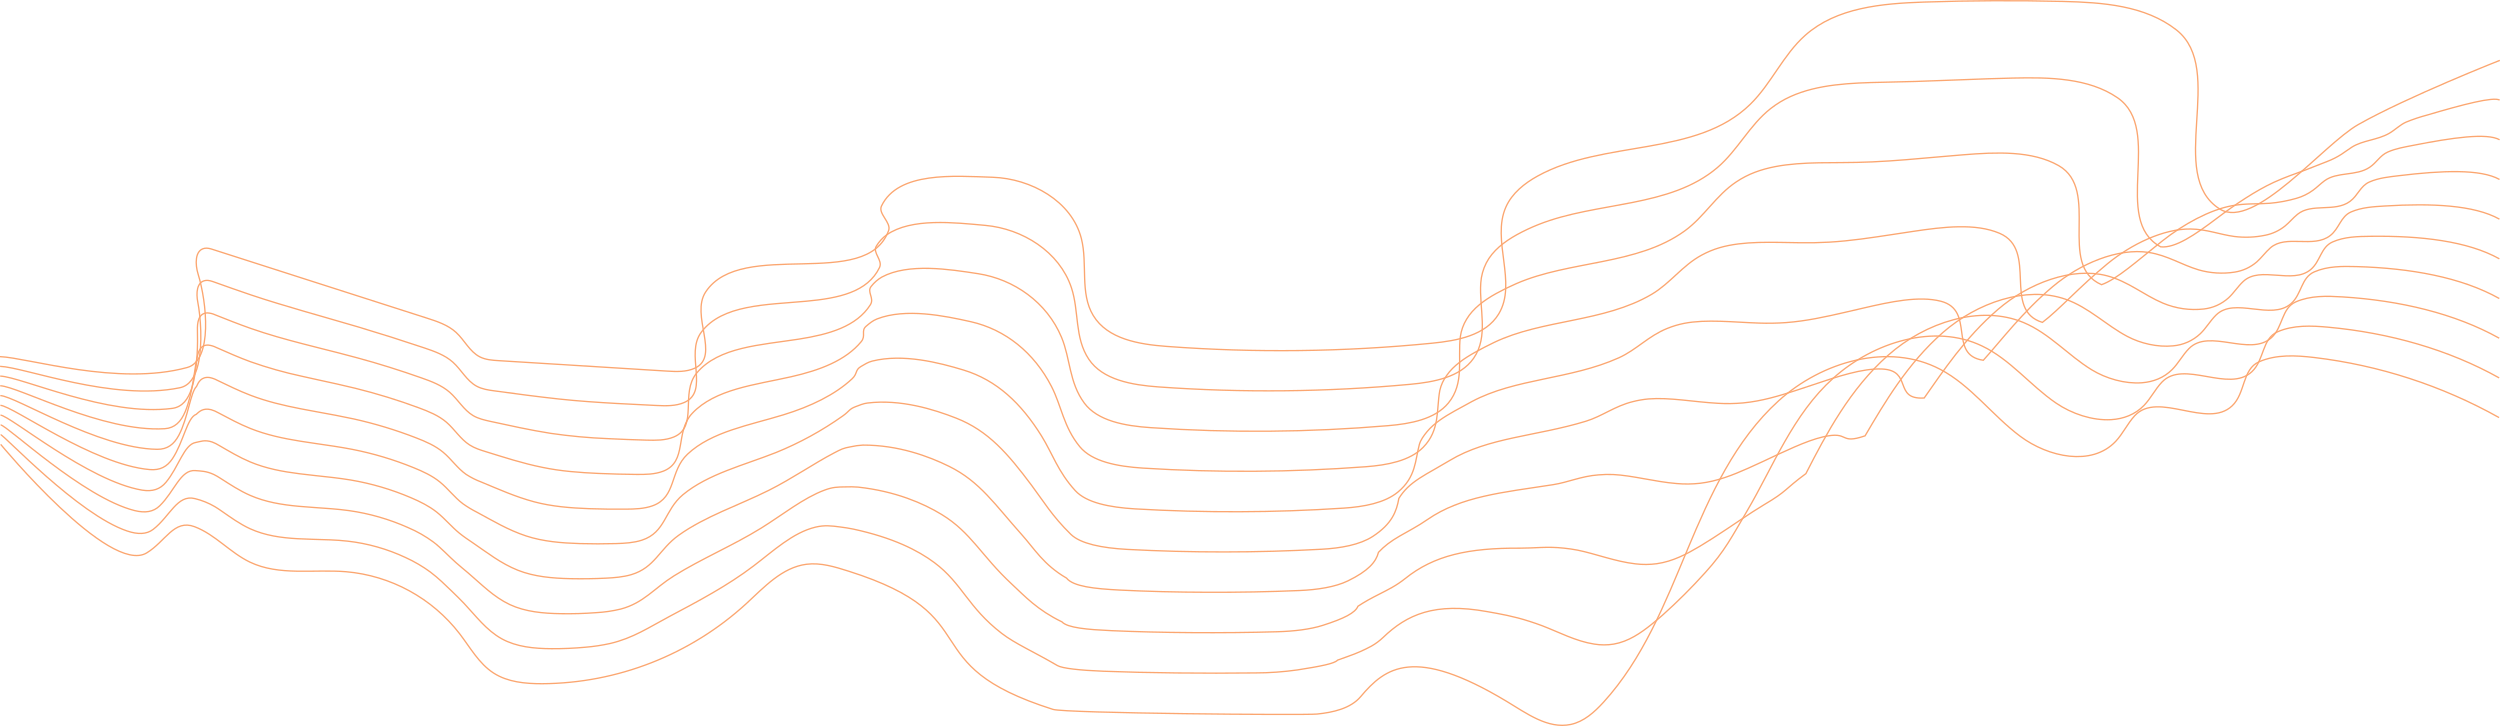
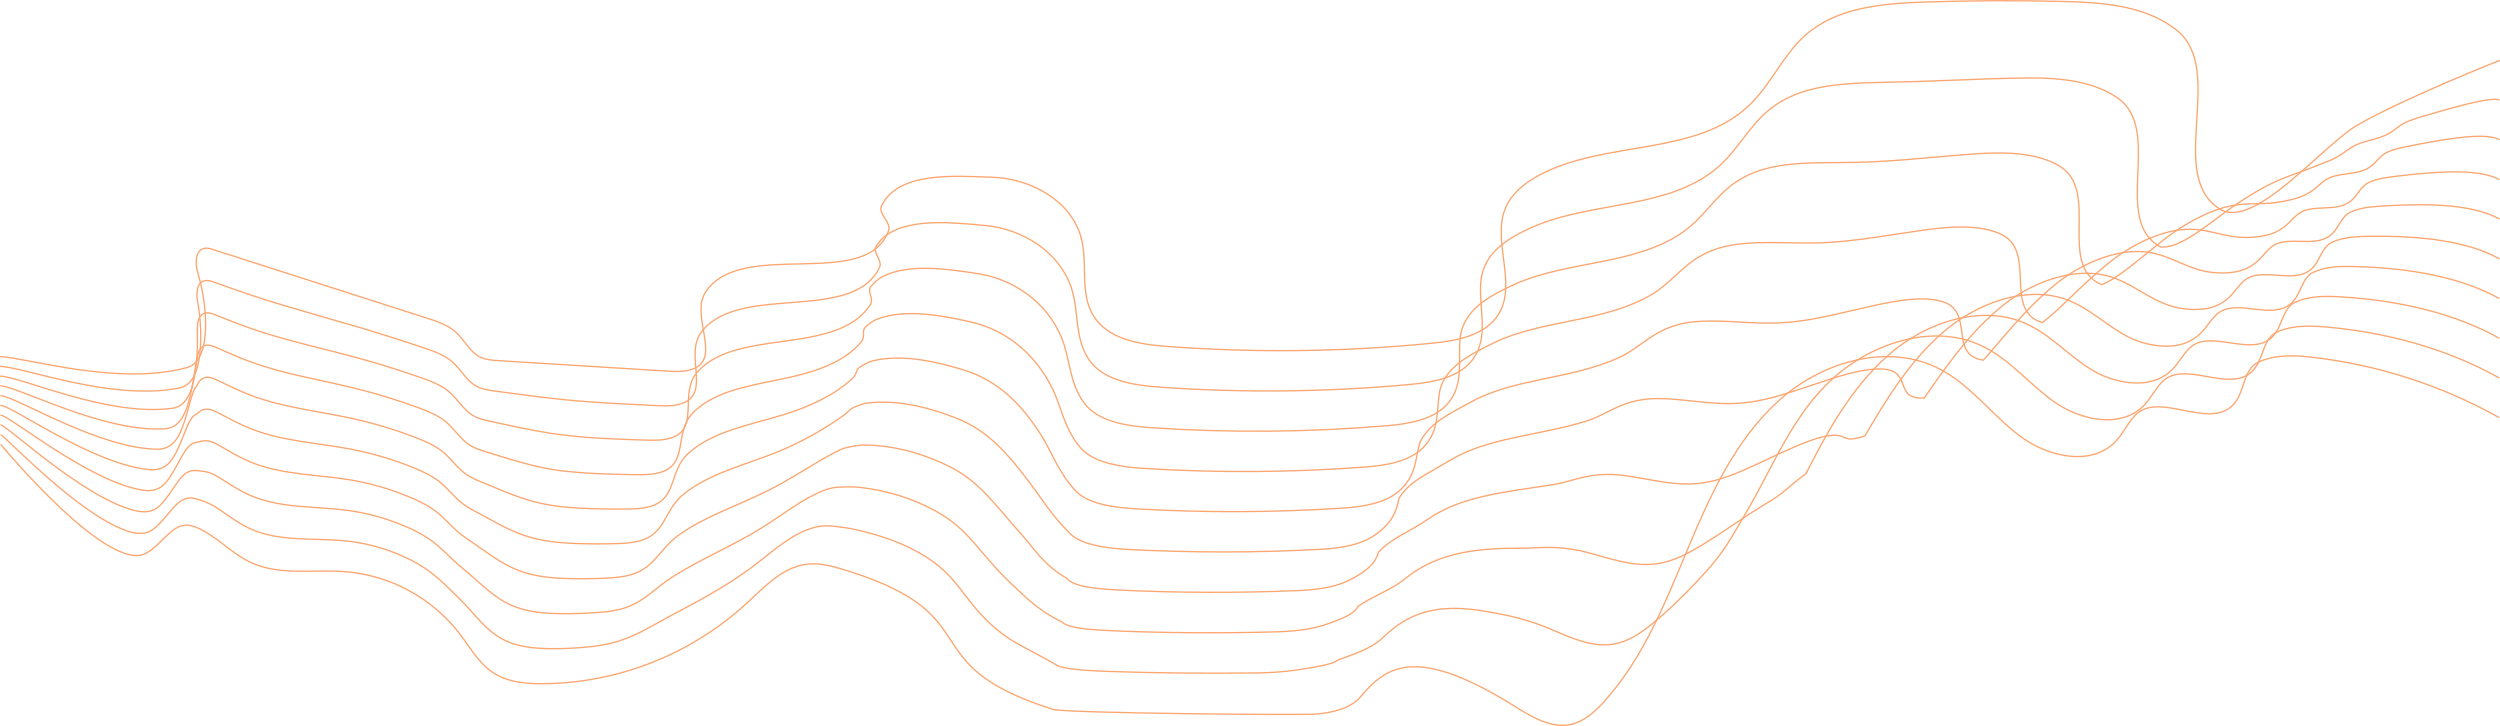
<svg xmlns="http://www.w3.org/2000/svg" viewBox="0 0 1920.72 557.76">
  <defs>
    <style>.cls-1{fill:none;stroke:#fba670;stroke-miterlimit:10;stroke-width:1.04px;}</style>
  </defs>
  <g id="Layer_1" data-name="Layer 1">
-     <path class="cls-1" d="M1920,320.82a383.46,383.46,0,0,0-142-46.15c-14.23-1.68-29.2-2.46-42.33,3.27s-10.36,24-20.74,33.86c-19.16,18.2-56.92-11.81-74.86,7.6-5.55,6-9,13.73-14.6,19.68-18.41,19.5-51.81,12.18-73.31-3.85s-37.79-39-61.51-51.48c-39.77-20.93-90.91-5.94-124.22,24.23s-52.54,72.51-69.88,114-34.3,84.32-64.59,117.53c-7,7.64-15.13,15-25.25,17.09-17.51,3.66-33.89-8.56-49.22-17.78-71.22-42.8-93.11-26.12-112.07-3.64-7.82,9.27-21.51,12.2-33.57,13.42-9.94,1-193.34-.57-202.87-3.59-110.19-34.9-46.83-71.28-157-106.18-10.51-3.33-21.43-6.7-32.37-5.31-18.69,2.37-32.58,17.65-46.44,30.42A234.55,234.55,0,0,1,416.48,525.3c-12.92,0-26.46-1.22-37.31-8.24-11.19-7.25-17.87-19.51-26-30.11a123.77,123.77,0,0,0-87.38-47.71c-24.83-2-51.27,3.38-73.75-7.36-15.24-7.28-26.75-21.28-42.57-27.23s-22.3,11.41-36.76,20.14C83.9,442.22.52,341.4.52,341.4" />
+     <path class="cls-1" d="M0,274c21.26.77,90.69,22.93,143.86,8.34,19.75-5.42,15-50.36,8.34-71.73-2.31-7.41-2.64-18.43,5-19.84,2.22-.41,4.48.29,6.63,1l70.25,22.53,13.13,4.21,80.51,25.81c8.08,2.59,16.42,5.33,22.68,11.06,6.5,5.94,10.43,14.84,18.29,18.81,4.44,2.25,9.56,2.6,14.52,2.9l128.94,8c7.37.46,15.11.85,21.8-2.28,19.71-9.24-3.82-40.53,8.28-58.63,27.8-41.57,123.58,0,140.49-47.08,2.21-6.14-8.31-12.91-5.49-18.8C690,131.53,733,135.21,762.57,136.19s60.87,18.29,68.21,47c5,19.54-1.3,42,9.15,59.23,11,18.14,35.2,22.14,56.35,23.72a1179.4,1179.4,0,0,0,204-2.46c19.25-1.91,41.11-5.92,51.14-22.45,14.51-23.92-5.83-56.71,5.58-82.25,4.7-10.53,14.24-18.15,24.33-23.72,51-28.19,122-14.45,163.54-55.3,16.07-15.78,25.14-37.79,42-52.77,24.12-21.48,59.06-24.5,91.34-25.6q53.34-1.81,106.73-.49c30.5.76,63.19,3.06,87.19,21.91,38.82,30.49-8.49,111.57,33.42,137.65,26.45,16.46,79.22-49.63,106.34-65,37.69-21.29,108.69-49.29,108.69-49.29" />
  </g>
  <g id="Layer_2" data-name="Layer 2">
-     <path class="cls-1" d="M1920.07,290.33c-38.85-21.77-84.3-34.61-131.24-38.94-13.11-1.21-26.89-1.77-39,3.53s-10.1,21.73-19.78,30.7c-17.91,16.58-52.35-9.67-69.11,8-5.2,5.47-8.52,12.48-13.76,17.9-6.82,7-15.72,10.34-25.2,10.9-14.42.83-30.35-4.53-42.37-12.76-19.86-13.59-35-33.45-56.87-43.86-36.56-17.52-83.3-3.05-114.14,24.64-31.3,28-46.31,68.28-66.56,102.49-11.45,19.35-16.81,30.38-31.9,46.94a420.29,420.29,0,0,1-32.77,32.68q-4.1,3.61-8.41,7.08c-8.41,6.76-17.89,13.29-29.1,15.22a46.31,46.31,0,0,1-15,0c-14-2.12-27.56-9.35-40.08-14.13-3.3-1.26-6.5-2.31-9.54-3.3-12.54-4.07-22.82-5.75-32.7-7.53-40.46-7.31-61.58,2.24-80,19.94a45.42,45.42,0,0,1-8.88,6.57,118.91,118.91,0,0,1-17.7,7.78c-2.94,1.1-5.72,2.08-8.34,3-2.29,2.67-13,4.72-30.77,7.51A234.55,234.55,0,0,1,964.45,517c-38.8.49-83.74,0-116.65-1.3-18.23-.7-31.74-2.21-35.39-4.35-18.62-10.89-32.32-16.69-42.71-24.67-26.19-20.13-30.27-38.3-51.78-54.39-12.62-9.43-31.93-19.23-62.32-25.79-3.33-.72-6.68-1.17-9.95-1.61-6.81-.93-12.24-1.54-19.06.09-17.53,4.19-32.48,18.35-47.68,29.86C559,450,536.22,462,514.31,473.63c-15.67,8.35-28,16.68-45.59,20.77a141.55,141.55,0,0,1-18.78,2.84q-13.06,1.22-26.23,1.15c-13.19-.08-26.91-1.33-38.27-7.64-11.87-6.6-19.82-17.53-28.89-27.13-2.84-3-5.84-5.92-8.91-8.9-5.45-5.27-10.91-10.65-17-15.22a107.32,107.32,0,0,0-19-11.13A142.46,142.46,0,0,0,267,415.75c-8.71-1-17.59-1.13-26.43-1.39-4-.12-7.94-.25-11.88-.47-12.65-.71-25-2.4-36.54-7.66-7.94-3.63-15-8.79-22.2-13.78-1.61-1.12-3.23-2.23-4.87-3.19a56.81,56.81,0,0,0-15.27-6.17c-13.68-3.51-19.24,13.72-32.14,23.63-5.05,3.88-11.79,4-20,1.23-37.8-12.74-94.83-74-97.2-74" />
+     <path class="cls-1" d="M.07,281.45c18.9.68,86.6,27.09,138,16.55,7.64-1.57,11.84-8.45,14.05-17.82,3.67-15.53,1.91-37.07-.24-48.06-1.24-6.36-1.09-15.75,6.27-16.58,2.15-.24,4.33.51,6.41,1.26,9.32,3.33,18.64,6.67,28.06,9.83,13.5,4.52,27.11,8.6,40.75,12.56l13,3.74c9.64,2.77,19.28,5.53,28.9,8.38q25.32,7.51,50.43,16c7.9,2.65,16,5.51,22.22,11.07,6.45,5.77,10.57,14.23,18.13,18.37,4.27,2.34,9.12,3,13.82,3.65,16.42,2.2,32.7,4.44,49.47,6.24,14.83,1.6,30,2.61,45,3.46q15,.84,30,1.52c7.24.33,14.8.57,21.42-2.35,19.44-8.59.35-37,12.94-53.9,16-21.45,50.18-21,80.61-23.85,24.88-2.3,47.2-6.91,56.36-25.92,2.7-5.61-5.63-11.37-2.43-16.46a29.36,29.36,0,0,1,7.85-8.56c18.93-13.31,52.23-9.47,75.86-7.33,28.59,2.6,56.93,20.18,66.15,47.91,6,18,2.29,38.41,13.35,54.91,10.62,15.83,32.94,19.83,53.73,21.3a1181.85,1181.85,0,0,0,193.07-2c18.31-1.68,38.61-5.43,48.79-19.94,11.94-17,4.14-38.52,5.57-58.08a39.51,39.51,0,0,1,4.2-15.2c4.84-9.48,14-16.45,23.5-21.73a144.33,144.33,0,0,1,16.68-7.84c44.92-17.85,100.85-12.51,137.53-43.86,15.59-13.33,24.61-32.56,40.8-45.23a74.58,74.58,0,0,1,15.2-9.2c21-9.59,46.7-10.51,70.92-11q12.46-.25,25-.62c18.87-.58,37.53-1.45,56-2.06q9.48-.31,18.94-.54c28.22-.69,58.22-.12,80.38,15.09,35.85,24.61-5.12,94,33.23,114.58,11.12,1.12,26.09-9,43.34-22.09,13.6-10.3,29.6-21.07,43.63-27.51,8.86-4.07,16.66-6.62,24.35-9.5,5.77-2.17,11.54-4.51,16.73-6.55a60.2,60.2,0,0,0,10.75-5.49c2.66-1.73,5.15-3.67,7.93-5.43,8.5-5.41,19.66-5.41,28.82-10.7,4.73-2.73,8-6.39,13-8.62a128.56,128.56,0,0,1,16-5.36c27.69-8.19,51-14.26,55.82-11.54" />
  </g>
  <g id="Layer_3" data-name="Layer 3">
-     <path class="cls-1" d="M1920.13,259.84c-34-19-76.31-29-120.46-31.73-12-.75-24.58-1.09-35.76,3.79s-9.84,19.46-18.81,27.55c-16.67,15-47.78-7.54-63.35,8.37-4.86,4.94-8.05,11.23-12.93,16.12-6.35,6.36-14.5,9.45-23.14,10.13-13.1,1-27.63-3.21-38.71-10-18.2-11.16-32.25-27.85-52.22-36.23-33.39-14-75.7-.17-104.07,25.05-29.3,25.88-47.46,60.19-63.24,91-17,12.53-14,13.19-32.09,23.86-11.19,6.65-25,16.51-39.57,25.85q-4.87,3.13-9.92,6.15c-9.86,5.88-20.64,11.61-32.95,13.34a64.08,64.08,0,0,1-16.4.11c-15.42-1.74-30.75-7.78-44.49-10.54-3.6-.72-7.06-1.14-10.34-1.51-13.06-1.48-23.1.07-33.85,0-39.82-.25-66.08,5.54-88.24,23.35a75.84,75.84,0,0,1-10,6.75c-6.16,3.51-12.86,6.57-18.53,9.77-2.87,1.63-5.43,3.2-7.75,4.74-2.1,5.08-10.45,9.4-27.17,14.74-9.43,3-22,4.5-34.7,4.86-42.42,1.27-90.28.85-127.57-.83-18.59-.84-33.76-2.17-38-6.77-18.86-9.07-28.57-19.76-38.51-29C754,427.1,746.21,409.15,723.5,395.3c-14.08-8.59-35.43-17.9-64.25-21.06a79.1,79.1,0,0,0-9.65-.16c-6.29.07-9.79.14-16,2.43-16.43,6.07-32.37,19.06-48.92,29.3-21.46,13.28-45.86,23.51-66.9,36.64-15.26,9.52-23.11,20.77-40.93,25.5a104.24,104.24,0,0,1-19.16,2.77q-13.34,1-26.77.77c-13.46-.19-27.37-1.43-39.24-7-12.56-5.94-21.74-15.56-31.83-24.15-3.12-2.66-6.37-5.27-9.61-8.15-5.75-5.1-11-10.93-17.17-15.67a94.69,94.69,0,0,0-19.43-11.12,169.08,169.08,0,0,0-45.47-13.1c-8.84-1.23-17.83-1.77-26.79-2.39-4-.28-8-.57-12-.94-12.79-1.18-25.35-3.21-37.15-8.36-8.16-3.56-15.56-8.47-23-13.22a44,44,0,0,0-5.09-2.91c-5.73-2.63-9.85-2.56-14-2.92-11.47-1-16.16,16.18-27.51,27.12-4.75,4.57-11,5.65-19.17,3.6-39.63-9.93-98.3-65.66-103-65.83" />
+     <path class="cls-1" d="M.13,288.94c16.54.6,82.63,31.41,132.19,24.76,7.71-1,12.15-6.9,14.91-15.45,4.76-14.79,4.62-35.65,4.39-44.57-.14-5.28.47-13.09,7.56-13.33a16,16,0,0,1,6.19,1.53c9,3.56,18,7.17,27.22,10.39,13.22,4.63,26.65,8.37,40.15,11.86q6.4,1.66,12.82,3.28c9.52,2.41,19.06,4.8,28.55,7.38,16.67,4.53,33.27,9.73,49.6,15.48,7.72,2.72,15.59,5.68,21.75,11.08,6.4,5.6,10.71,13.62,18,17.92,4.1,2.43,8.68,3.45,13.12,4.4,15.36,3.31,30.46,6.71,46.53,9.23A422,422,0,0,0,467.13,337q14.74.73,29.47,1.14c7.11.2,14.49.29,21-2.42,19.17-7.95,4.54-33.56,17.6-49.16,16.82-20.09,49.39-21.47,78.32-26,23.49-3.66,44.53-9.74,55.12-26.48,3.22-5.09-3-9.82.64-14.12a28.69,28.69,0,0,1,8.15-7.11c20.33-10.93,51.89-6,73.92-2.59,27.61,4.26,52.89,22,64.1,48.84,6.89,16.48,5.8,34.78,17.54,50.59,10.08,13.58,30.69,17.52,51.11,18.87A1193.22,1193.22,0,0,0,1066.31,327c17.38-1.46,36.17-5,46.44-17.43,12.48-15.16,7.1-33.77,9.17-50.86a34.75,34.75,0,0,1,4.79-13.46c5-8.43,13.71-14.75,22.67-19.74,5.09-2.83,10.3-5.36,15.57-7.66,41.11-17.91,92.72-14,129.31-40.45,15-10.88,24.06-27.32,39.65-37.69a71.22,71.22,0,0,1,14.39-7.42c19.83-7.55,43.76-7.3,66.52-7.42,7.83,0,15.67-.19,23.53-.54,17.78-.77,35.12-2.45,52.2-3.94q8.75-.76,17.44-1.48c25.94-2.13,53.24-3.3,73.58,8.26,32.89,18.73-1.74,76.46,33,91.5,11.9-4.2,27.43-18.34,46.65-33.58,16.09-12.75,36.44-24,53.7-27.1,10.71-1.94,19.52-1.12,29-1.88a106.52,106.52,0,0,0,20.39-3.79,40.06,40.06,0,0,0,12.81-6.27c3-2.26,5.64-4.91,8.76-7.21,9.69-7.15,24.18-3.4,34.58-10.31,5.44-3.62,7.95-9.11,14-11.77,6.28-2.78,13-3.85,19.33-5.1,30.48-6,56.88-9.77,66.59-4.33" />
  </g>
  <g id="Layer_4" data-name="Layer 4">
-     <path class="cls-1" d="M1920.19,229.35C1891.05,213,1851.88,206,1810.5,204.83c-10.88-.3-22.28-.41-32.47,4.05s-9.58,17.2-17.84,24.39c-15.42,13.35-43.2-5.4-57.6,8.76-4.51,4.41-7.59,10-12.1,14.34a34.79,34.79,0,0,1-21.07,9.36c-11.79,1.17-24.9-1.89-35-7.25-16.53-8.72-29.47-22.27-47.58-28.61-30.19-10.57-68,2.79-94,25.46-27.24,23.8-44.92,54-59.93,79.52-20.54,7-11.26-4-32.28.79-13,3-29.55,11.13-46.37,19q-5.63,2.64-11.42,5.21c-11.3,5-23.4,9.92-36.8,11.46a89.59,89.59,0,0,1-17.83.2c-16.89-1.37-33.93-6.23-48.89-6.94a89.79,89.79,0,0,0-11.15.27c-13.52,1-23.29,5.73-35,7.54-38.86,6-70.54,8.87-96.46,26.77-3.53,2.44-7.25,4.75-11.11,6.93-6.72,3.8-13.83,7.51-19.36,11.76a60,60,0,0,0-7.16,6.48c-1.91,7.5-7.9,14.38-23.57,22-9.73,4.71-23.4,6.79-37,7.37-46,2-96.82,1.75-138.49-.36-19-1-35.42-2.65-40.63-9.19-17.66-10.24-24.84-22.75-34.32-33.31-20.61-23-32.12-40.82-55.89-52.54-15.62-7.7-39-16.41-66.19-16.33a53.19,53.19,0,0,0-9.35,1.3c-5.74,1-7.35,1.86-12.92,4.77-15.35,8-32.23,19.78-50.16,28.73-23,11.48-49,20-69.18,34.51C506.45,422,503.12,436.12,485,441.5c-6.29,1.85-13,2.37-19.54,2.7q-13.61.68-27.31.39c-13.72-.3-27.83-1.52-40.2-6.45-13.25-5.27-23.65-13.6-34.77-21.16-3.39-2.31-6.9-4.61-10.31-7.4-6.05-4.94-11.13-11.2-17.33-16.12-6-4.73-12.89-8.13-19.89-11.11a204.78,204.78,0,0,0-46.3-13.58c-9-1.5-18.07-2.41-27.14-3.39-4.07-.44-8.14-.89-12.19-1.41-12.93-1.64-25.67-4-37.75-9.06-8.37-3.49-16.09-8.14-23.88-12.65a31.23,31.23,0,0,0-5.31-2.64c-6-2.06-9.38-.23-12.7.33-9.05,1.54-13,18.78-22.89,30.61-4.43,5.31-10.23,7.33-18.32,6C67.65,369.55,7.44,319.17.35,318.92" />
+     <path class="cls-1" d="M.19,296.44c14.18.51,78.75,35.92,126.36,33,7.8-.48,12.51-5.36,15.76-13.08,5.91-14.07,7.34-34,9-41.08,1-4.1,2-10.42,8.84-10.08a17.77,17.77,0,0,1,6,1.81c8.71,3.8,17.39,7.67,26.39,11a320.82,320.82,0,0,0,39.55,11.16c4.21,1,8.44,1.89,12.66,2.81,9.41,2.05,18.83,4.07,28.19,6.38a457.15,457.15,0,0,1,48.78,15c7.54,2.78,15.17,5.86,21.29,11.09,6.35,5.43,10.86,13,17.81,17.47,3.93,2.52,8.24,3.87,12.42,5.15,14.3,4.4,28.23,9,43.59,12.21,13.85,2.9,28.57,4,43.09,4.65q14.48.62,28.93.76c7,.07,14.18,0,20.67-2.49,18.9-7.31,8.74-30.06,22.27-44.43,17.63-18.73,48.59-21.89,76-28.12,22.1-5,42-12.57,53.88-27,3.76-4.57-.39-8.25,3.71-11.78,2.55-2.2,5.18-4.39,8.45-5.66,21.91-8.49,51.57-2.45,72,2.14,26.66,6,48.71,23.83,62,49.76,7.68,14.94,9.24,31.09,21.74,46.27,9.38,11.4,28.43,15.16,48.49,16.45a1240.39,1240.39,0,0,0,171.23-1.05c16.45-1.24,33.81-4.46,44.09-14.91,13.12-13.33,10.11-29.06,12.77-43.63a30.76,30.76,0,0,1,5.38-11.71c5.12-7.39,13.44-13.05,21.84-17.74,4.78-2.67,9.62-5.15,14.46-7.48,37.3-17.94,84.34-15.39,121.1-37,14.36-8.46,23.47-22.08,38.49-30.16a70.23,70.23,0,0,1,13.58-5.63c18.63-5.45,40.82-4.08,62.11-3.83,7.34.1,14.71,0,22.11-.45,16.68-1,32.72-3.45,48.35-5.82l15.93-2.41c23.66-3.57,48.27-6.48,66.78,1.44,29.92,12.85,1.63,58.9,32.85,68.43,12.68-9.53,28.76-27.67,50-45.06,18.57-15.22,43.27-27,63.78-26.69,12.55.16,22.34,4.23,33.64,5.74a72.23,72.23,0,0,0,24.06-1,35.24,35.24,0,0,0,14.88-7c3.4-2.79,6.13-6.16,9.59-9,10.88-8.89,28.69-1.39,40.33-9.92,6.15-4.51,7.9-11.83,14.94-14.93,7.26-3.2,15.13-3.93,22.62-4.84,33.21-4,62.8-5.28,77.36,2.89" />
  </g>
  <g id="Layer_5" data-name="Layer 5">
-     <path class="cls-1" d="M1920.24,198.86c-24.28-13.61-60.27-17.8-98.91-17.31-9.75.12-20,.27-29.19,4.32s-9.32,14.93-16.87,21.24c-14.17,11.73-38.6-3.24-51.84,9.15-4.16,3.89-7.12,8.72-11.26,12.56a34,34,0,0,1-19,8.58,63,63,0,0,1-31.38-4.49c-14.83-6.29-26.68-16.7-42.93-21-27-7.12-60.42,5.69-83.92,25.87-25.23,21.67-42.38,47.86-56.61,68-24.1,1.5-8.48-21.2-32.47-22.28-14.85-.63-34.07,5.75-53.18,12.21q-6.4,2.16-12.93,4.28c-12.74,4.12-26.15,8.23-40.65,9.58a128.09,128.09,0,0,1-19.25.28c-18.35-1-37.11-4.68-53.3-3.35a76.35,76.35,0,0,0-12,2.06c-14,3.43-23.48,11.2-36.17,15.08-37.92,11.58-75,12.25-104.67,30.19-4,2.4-8.06,4.77-12.23,7.11-7.28,4.1-14.8,8.46-20.19,13.76a43.91,43.91,0,0,0-6.57,8.22c-1.73,9.92-5.26,19.58-20,29.18-10,6.53-24.81,9.09-39.4,9.88a1381.58,1381.58,0,0,1-149.4.11c-19.32-1.08-35.75-4.29-43.25-11.61-14.33-14-21.16-25.67-30.12-37.63-18-24.05-33.18-41.91-57.94-51.61-17.2-6.74-42.74-14.7-68.12-11.6-3.28.4-6.21,1.7-9.05,2.75-5.17,1.92-4.9,3.61-9.85,7.11a252,252,0,0,1-51.4,28.17c-24.47,9.71-52.16,16.41-71.47,32.38C510.37,392,511.54,409,493.18,415c-6.36,2.07-13.21,2.43-19.91,2.63q-13.89.41-27.85,0c-14-.41-28.3-1.61-41.16-5.85-14-4.6-25.54-11.65-37.71-18.18a82.56,82.56,0,0,1-11-6.65c-6.35-4.78-11.24-11.48-17.49-16.57-6-4.9-13.17-8.19-20.36-11.1a255,255,0,0,0-47.12-14.06c-9.1-1.77-18.31-3.05-27.49-4.39-4.12-.6-8.24-1.21-12.35-1.87-13.08-2.1-26-4.82-38.35-9.76-8.58-3.43-16.62-7.81-24.71-12.09a24.47,24.47,0,0,0-5.53-2.36c-6.27-1.49-9.11,1.54-11.41,3.58-7,2.54-9.81,21.47-18.26,34.1-4.08,6.09-9.47,9.05-17.46,8.34C71.42,357,9.75,311.76.3,311.42" />
+     <path class="cls-1" d="M.24,303.93c11.81.43,74.93,40.62,120.53,41.19,7.9.1,12.92-3.81,16.61-10.71,7.14-13.36,8.89-32.92,13.64-37.59,1.38-3.11,3.58-7.75,10.13-6.83a20.4,20.4,0,0,1,5.75,2.08c8.4,4,16.76,8.16,25.55,11.52,12.65,4.84,25.73,7.89,38.95,10.46,4.16.81,8.33,1.58,12.5,2.34,9.3,1.69,18.61,3.34,27.84,5.38a330.66,330.66,0,0,1,47.95,14.53c7.36,2.85,14.76,6,20.82,11.09,6.3,5.26,11,12.4,17.65,17a60.2,60.2,0,0,0,11.72,5.9c13.23,5.47,26,11.28,40.65,15.19,13.36,3.57,27.87,4.74,42.13,5.25q14.21.51,28.39.37c6.84-.07,13.86-.28,20.29-2.56,18.63-6.66,13-26.56,26.93-39.7,18.46-17.35,47.79-22.29,73.75-30.25,20.7-6.34,39.49-15.36,52.64-27.61,4.34-4,2.16-6.7,6.78-9.45,2.71-1.61,5.47-3.38,8.75-4.2,23.61-5.89,51.25,1.16,70.05,6.87,25.72,7.8,44.39,25.66,60,50.69,8.37,13.43,12.58,27.37,25.93,42,8.52,9.31,26.18,12.85,45.87,14a1293.75,1293.75,0,0,0,160.32-.58c15.51-1,31.55-3.94,41.74-12.4,13.85-11.5,13.18-24.39,16.37-36.41.94-3.55,3.31-6.73,6-10,5.25-6.34,13.17-11.36,21-15.75,4.48-2.51,8.94-4.94,13.34-7.3,33.5-18,75.69-16.89,112.89-33.61,13.59-6.11,22.85-16.85,37.33-22.62a71.15,71.15,0,0,1,12.77-3.85c17.41-3.39,37.88-.86,57.7-.24a191,191,0,0,0,20.68-.37c15.59-1.15,30.31-4.45,44.5-7.7q7.27-1.67,14.43-3.34c21.38-5,43.3-9.66,60-5.38,27,7,5,41.34,32.66,45.36,13.46-14.85,30.07-37,53.29-56.55,21-17.7,50.1-30,73.85-26.28,14.39,2.23,25.2,9.49,38.28,13.37a64.19,64.19,0,0,0,27.72,1.73,33.94,33.94,0,0,0,16.94-7.81c3.77-3.31,6.62-7.41,10.43-10.78,12.06-10.64,33.19.61,46.09-9.54,6.86-5.4,7.85-14.54,15.91-18.08,8.24-3.62,17.28-4,25.9-4.58,35.92-2.21,68.72-.79,88.14,10.1" />
  </g>
  <g id="Layer_6" data-name="Layer 6">
-     <path class="cls-1" d="M1920.3,168.37c-19.42-10.89-52.22-12.3-88.14-10.1-8.62.53-17.66,1-25.9,4.58-8.05,3.54-9,12.69-15.91,18.08-12.9,10.15-34-1.1-46.09,9.54-3.81,3.36-6.66,7.46-10.43,10.78a33.94,33.94,0,0,1-16.94,7.81,64.19,64.19,0,0,1-27.72-1.73c-13.09-3.88-23.89-11.14-38.28-13.37-23.75-3.68-52.81,8.58-73.85,26.28-23.22,19.53-39.83,41.7-53.29,56.55-27.66-4-5.71-38.39-32.66-45.36-16.68-4.28-38.6.37-60,5.38q-7.16,1.68-14.43,3.34c-14.19,3.24-28.91,6.54-44.5,7.7a191,191,0,0,1-20.68.37c-19.82-.62-40.3-3.15-57.7.24A71.15,71.15,0,0,0,1281,252.3c-14.48,5.77-23.74,16.51-37.33,22.62-37.19,16.72-79.39,15.65-112.89,33.61-4.4,2.36-8.86,4.79-13.34,7.3-7.84,4.39-15.76,9.41-21,15.75-2.67,3.24-5,6.42-6,10-3.19,12-2.52,24.91-16.37,36.41-10.19,8.46-26.23,11.38-41.74,12.4a1293.75,1293.75,0,0,1-160.32.58c-19.69-1.19-37.35-4.73-45.87-14-13.35-14.58-17.56-28.52-25.93-42-15.6-25-34.28-42.89-60-50.69-18.8-5.7-46.44-12.76-70.05-6.87-3.28.82-6,2.59-8.75,4.2-4.62,2.75-2.44,5.4-6.78,9.45-13.14,12.25-31.93,21.27-52.64,27.61-26,8-55.29,12.89-73.75,30.25-14,13.14-8.3,33-26.93,39.7-6.42,2.28-13.45,2.49-20.29,2.56q-14.17.14-28.39-.37c-14.26-.52-28.77-1.68-42.13-5.25-14.66-3.91-27.42-9.72-40.65-15.19a60.2,60.2,0,0,1-11.72-5.9c-6.65-4.62-11.35-11.76-17.65-17-6.07-5.06-13.46-8.25-20.82-11.09a330.66,330.66,0,0,0-47.95-14.53c-9.23-2-18.54-3.69-27.84-5.38-4.17-.76-8.35-1.53-12.5-2.34-13.22-2.57-26.3-5.62-38.95-10.46-8.79-3.36-17.15-7.49-25.55-11.52a20.4,20.4,0,0,0-5.75-2.08c-6.54-.91-8.75,3.72-10.13,6.83-4.75,4.67-6.5,24.23-13.64,37.59-3.69,6.9-8.71,10.81-16.61,10.71C75.17,344.55,12.05,304.36.24,303.93" />
+     <path class="cls-1" d="M.3,311.42c9.45.34,71.12,45.53,114.7,49.4,8,.71,13.38-2.25,17.46-8.34,8.46-12.63,11.3-31.56,18.26-34.1,2.3-2,5.14-5.07,11.41-3.58a24.47,24.47,0,0,1,5.53,2.36c8.09,4.27,16.14,8.66,24.71,12.09,12.36,4.94,25.27,7.66,38.35,9.76,4.1.67,8.22,1.28,12.35,1.87,9.19,1.33,18.39,2.62,27.49,4.39a255,255,0,0,1,47.12,14.06c7.18,2.91,14.34,6.21,20.36,11.1,6.25,5.09,11.14,11.78,17.49,16.57a82.56,82.56,0,0,0,11,6.65c12.17,6.53,23.76,13.58,37.71,18.18,12.87,4.24,27.17,5.44,41.16,5.85q13.94.41,27.85,0c6.71-.2,13.55-.56,19.91-2.63,18.36-6,17.18-23,31.6-35,19.31-16,47-22.67,71.47-32.38a252,252,0,0,0,51.4-28.17c4.94-3.49,4.68-5.19,9.85-7.11,2.84-1.05,5.77-2.35,9.05-2.75,25.38-3.1,50.92,4.86,68.12,11.6,24.76,9.71,39.92,27.56,57.94,51.61,9,12,15.8,23.64,30.12,37.63,7.5,7.32,23.92,10.53,43.25,11.61a1381.58,1381.58,0,0,0,149.4-.11c14.58-.8,29.39-3.35,39.4-9.88,14.71-9.61,18.24-19.26,20-29.18a43.91,43.91,0,0,1,6.57-8.22c5.39-5.29,12.91-9.66,20.19-13.76,4.17-2.35,8.26-4.72,12.23-7.11,29.7-17.95,66.75-18.61,104.67-30.19,12.7-3.88,22.19-11.66,36.17-15.08a76.35,76.35,0,0,1,12-2.06c16.18-1.33,34.95,2.36,53.3,3.35a128.09,128.09,0,0,0,19.25-.28c14.49-1.35,27.91-5.45,40.65-9.58q6.53-2.12,12.93-4.28c19.1-6.46,38.33-12.84,53.18-12.21,24,1.09,8.37,23.78,32.47,22.28,14.23-20.17,31.38-46.36,56.61-68,23.5-20.19,56.94-33,83.92-25.87,16.25,4.29,28.1,14.7,42.93,21a63,63,0,0,0,31.38,4.49,34,34,0,0,0,19-8.58c4.14-3.84,7.11-8.67,11.26-12.56,13.24-12.39,37.67,2.58,51.84-9.15,7.55-6.3,7.81-17.26,16.87-21.24s19.44-4.19,29.19-4.32c38.64-.49,74.64,3.7,98.91,17.31" />
  </g>
  <g id="Layer_7" data-name="Layer 7">
-     <path class="cls-1" d="M1920.35,137.88c-14.57-8.16-44.16-6.91-77.36-2.89-7.49.91-15.36,1.64-22.62,4.84-7,3.1-8.79,10.42-14.94,14.93-11.65,8.53-29.46,1-40.33,9.92-3.46,2.83-6.19,6.21-9.59,9a35.24,35.24,0,0,1-14.88,7,72.23,72.23,0,0,1-24.06,1c-11.3-1.51-21.09-5.58-33.64-5.74-20.51-.26-45.2,11.47-63.78,26.69-21.22,17.39-37.29,35.53-50,45.06-31.22-9.53-2.93-55.58-32.85-68.43-18.51-7.92-43.12-5-66.78-1.44l-15.93,2.41c-15.63,2.37-31.67,4.85-48.35,5.82-7.4.43-14.76.55-22.11.45-21.29-.25-43.48-1.62-62.11,3.83a70.23,70.23,0,0,0-13.58,5.63c-15,8.08-24.12,21.7-38.49,30.16-36.76,21.64-83.8,19.08-121.1,37-4.83,2.33-9.67,4.81-14.46,7.48-8.41,4.69-16.73,10.35-21.84,17.74a30.76,30.76,0,0,0-5.38,11.71c-2.67,14.58.34,30.3-12.77,43.63-10.28,10.45-27.65,13.67-44.09,14.91a1240.39,1240.39,0,0,1-171.23,1.05c-20.06-1.29-39.11-5.06-48.49-16.45-12.5-15.18-14.05-31.33-21.74-46.27-13.34-25.93-35.39-43.77-62-49.76-20.42-4.59-50.08-10.62-72-2.14-3.27,1.27-5.9,3.46-8.45,5.66-4.1,3.53.05,7.22-3.71,11.78-11.92,14.48-31.78,22-53.88,27-27.44,6.22-58.4,9.39-76,28.12-13.53,14.37-3.37,37.13-22.27,44.43-6.49,2.49-13.69,2.56-20.67,2.49q-14.44-.14-28.93-.76c-14.52-.63-29.24-1.75-43.09-4.65C401.44,356,387.51,351.4,373.21,347c-4.18-1.29-8.49-2.63-12.42-5.15-7-4.46-11.46-12-17.81-17.47-6.11-5.23-13.75-8.3-21.29-11.09a457.15,457.15,0,0,0-48.78-15c-9.36-2.31-18.78-4.33-28.19-6.38-4.23-.92-8.45-1.85-12.66-2.81a320.82,320.82,0,0,1-39.55-11.16c-9-3.29-17.68-7.16-26.39-11a17.77,17.77,0,0,0-6-1.81c-6.82-.34-7.87,6-8.84,10.08-1.67,7-3.1,27-9,41.08-3.25,7.72-8,12.6-15.76,13.08-47.61,2.94-112.19-32.47-126.36-33" />
+     <path class="cls-1" d="M.35,318.92c7.09.26,67.3,50.63,108.86,57.61,8.09,1.36,13.89-.66,18.32-6,9.86-11.83,13.84-29.07,22.89-30.61,3.32-.56,6.7-2.39,12.7-.33a31.23,31.23,0,0,1,5.31,2.64c7.78,4.51,15.51,9.16,23.88,12.65,12.08,5,24.81,7.42,37.75,9.06,4,.52,8.12,1,12.19,1.41,9.07,1,18.17,1.89,27.14,3.39a204.78,204.78,0,0,1,46.3,13.58c7,3,13.92,6.38,19.89,11.11,6.2,4.91,11.28,11.17,17.33,16.12,3.42,2.79,6.92,5.09,10.31,7.4,11.12,7.56,21.52,15.89,34.77,21.16,12.37,4.92,26.48,6.15,40.2,6.45q13.68.3,27.31-.39c6.57-.33,13.24-.84,19.54-2.7,18.09-5.37,21.42-19.52,36.26-30.24,20.16-14.55,46.21-23,69.18-34.51,17.92-9,34.8-20.7,50.16-28.73,5.57-2.91,7.18-3.74,12.92-4.77a53.19,53.19,0,0,1,9.35-1.3c27.14-.08,50.57,8.63,66.19,16.33C752.86,370,764.36,387.87,785,410.82c9.48,10.56,16.66,23.07,34.32,33.31,5.21,6.54,21.67,8.23,40.63,9.19,41.66,2.12,92.45,2.41,138.49.36,13.65-.58,27.31-2.66,37-7.37,15.67-7.58,21.66-14.46,23.57-22a60,60,0,0,1,7.16-6.48c5.53-4.25,12.64-8,19.36-11.76,3.86-2.19,7.58-4.5,11.11-6.93,25.92-17.9,57.6-20.77,96.46-26.77,11.73-1.81,21.49-6.52,35-7.54a89.79,89.79,0,0,1,11.15-.27c15,.72,32,5.58,48.89,6.94a89.59,89.59,0,0,0,17.83-.2c13.4-1.54,25.5-6.45,36.8-11.46q5.79-2.57,11.42-5.21c16.82-7.9,33.35-16,46.37-19,21-4.79,11.74,6.22,32.28-.79,15-25.49,32.68-55.72,59.93-79.52,26-22.68,63.81-36,94-25.46,18.11,6.34,31,19.89,47.58,28.61,10.14,5.35,23.26,8.41,35,7.25a34.79,34.79,0,0,0,21.07-9.36c4.51-4.37,7.59-9.93,12.1-14.34,14.39-14.16,42.18,4.59,57.6-8.76,8.26-7.19,7.76-20,17.84-24.39s21.6-4.36,32.47-4.05c41.38,1.16,80.55,8.19,109.69,24.52" />
  </g>
  <g id="Layer_8" data-name="Layer 8">
-     <path class="cls-1" d="M1920.41,107.38c-9.71-5.44-36.11-1.67-66.59,4.33-6.36,1.25-13.05,2.32-19.33,5.1-6,2.66-8.53,8.16-14,11.77-10.4,6.91-24.89,3.16-34.58,10.31-3.12,2.3-5.73,5-8.76,7.21a40.06,40.06,0,0,1-12.81,6.27,106.52,106.52,0,0,1-20.39,3.79c-9.47.76-18.28-.06-29,1.88-17.26,3.12-37.61,14.35-53.7,27.1-19.22,15.23-34.75,29.37-46.65,33.58-34.78-15-.15-72.78-33-91.5-20.34-11.56-47.64-10.39-73.58-8.26q-8.69.71-17.44,1.48c-17.08,1.49-34.42,3.16-52.2,3.94-7.86.35-15.71.5-23.53.54-22.75.13-46.69-.12-66.52,7.42a71.22,71.22,0,0,0-14.39,7.42c-15.59,10.38-24.62,26.82-39.65,37.69-36.6,26.49-88.2,22.54-129.31,40.45-5.27,2.29-10.48,4.83-15.57,7.66-9,5-17.69,11.3-22.67,19.74a34.75,34.75,0,0,0-4.79,13.46c-2.07,17.09,3.31,35.69-9.17,50.86-10.27,12.48-29.06,16-46.44,17.43a1193.22,1193.22,0,0,1-182.15,1.52c-20.43-1.35-41-5.3-51.11-18.87-11.74-15.81-10.65-34.11-17.54-50.59-11.22-26.82-36.49-44.57-64.1-48.84-22-3.4-53.59-8.34-73.92,2.59a28.69,28.69,0,0,0-8.15,7.11c-3.63,4.3,2.57,9-.64,14.12-10.59,16.74-31.63,22.82-55.12,26.48-28.93,4.51-61.5,5.89-78.32,26-13.07,15.6,1.57,41.21-17.6,49.16-6.56,2.71-13.94,2.62-21,2.42q-14.72-.41-29.47-1.14a422,422,0,0,1-44.05-4.06c-16.06-2.52-31.17-5.92-46.53-9.23-4.44-1-9-2-13.12-4.4-7.25-4.3-11.57-12.31-18-17.92-6.16-5.39-14-8.36-21.75-11.08-16.33-5.75-32.93-11-49.6-15.48-9.49-2.58-19-5-28.55-7.38q-6.41-1.62-12.82-3.28c-13.5-3.49-26.94-7.23-40.15-11.86-9.21-3.22-18.21-6.83-27.22-10.39a16,16,0,0,0-6.19-1.53c-7.09.24-7.7,8.05-7.56,13.33.24,8.91.37,29.78-4.39,44.57-2.75,8.55-7.19,14.41-14.91,15.45C82.76,320.35,16.67,289.54.13,288.94" />
+     <path class="cls-1" d="M.41,326.41c4.73.17,63.4,55.9,103,65.83,8.17,2,14.42,1,19.17-3.6,11.35-10.94,16-28.12,27.51-27.12,4.13.36,8.26.29,14,2.92a44,44,0,0,1,5.09,2.91c7.48,4.75,14.88,9.65,23,13.22,11.79,5.15,24.35,7.18,37.15,8.36,4,.37,8,.66,12,.94,9,.62,17.95,1.16,26.79,2.39a169.08,169.08,0,0,1,45.47,13.1,94.69,94.69,0,0,1,19.43,11.12c6.15,4.74,11.42,10.56,17.17,15.67,3.25,2.88,6.49,5.49,9.61,8.15,10.09,8.58,19.27,18.21,31.83,24.15,11.87,5.61,25.78,6.86,39.24,7q13.41.19,26.77-.77A104.24,104.24,0,0,0,476.88,468c17.82-4.73,25.67-16,40.93-25.5,21-13.13,45.44-23.36,66.9-36.64,16.55-10.24,32.49-23.23,48.92-29.3,6.2-2.29,9.69-2.36,16-2.43a79.1,79.1,0,0,1,9.65.16c28.82,3.15,50.17,12.47,64.25,21.06,22.71,13.85,30.49,31.8,53.84,53.46,9.94,9.23,19.65,19.92,38.51,29,4.24,4.6,19.41,5.93,38,6.77,37.29,1.68,85.15,2.1,127.57.83,12.71-.35,25.27-1.85,34.7-4.86,16.71-5.33,25.07-9.65,27.17-14.74,2.32-1.53,4.88-3.11,7.75-4.74,5.67-3.2,12.37-6.26,18.53-9.77a75.84,75.84,0,0,0,10-6.75c22.16-17.82,48.42-23.61,88.24-23.35,10.75.07,20.79-1.48,33.85,0,3.28.37,6.74.79,10.34,1.51,13.73,2.75,29.07,8.79,44.49,10.54a64.08,64.08,0,0,0,16.4-.11c12.31-1.73,23.09-7.46,32.95-13.34q5.05-3,9.92-6.15c14.54-9.35,28.38-19.2,39.57-25.85,18.06-10.68,15.11-11.33,32.09-23.86,15.79-30.82,33.94-65.12,63.24-91,28.37-25.22,70.68-39.07,104.07-25.05,20,8.39,34,25.08,52.22,36.23,11.08,6.79,25.61,11,38.71,10,8.64-.68,16.79-3.76,23.14-10.13,4.88-4.89,8.07-11.18,12.93-16.12,15.57-15.91,46.69,6.59,63.35-8.37,9-8.08,7.71-22.69,18.81-27.55s23.76-4.54,35.76-3.79c44.15,2.76,86.47,12.68,120.46,31.73" />
  </g>
  <g id="Layer_9" data-name="Layer 9">
-     <path class="cls-1" d="M1920.46,76.89c-4.86-2.72-28.13,3.35-55.82,11.54a128.56,128.56,0,0,0-16,5.36c-5,2.22-8.28,5.89-13,8.62-9.16,5.29-20.33,5.29-28.82,10.7-2.77,1.76-5.26,3.7-7.93,5.43A60.2,60.2,0,0,1,1788.1,124c-5.19,2-11,4.38-16.73,6.55-7.68,2.88-15.49,5.44-24.35,9.5-14,6.44-30,17.21-43.63,27.51-17.25,13.06-32.21,23.21-43.34,22.09-38.34-20.57,2.62-90-33.23-114.58-22.17-15.21-52.16-15.77-80.38-15.09q-9.46.23-18.94.54c-18.52.61-37.18,1.48-56,2.06q-12.49.39-25,.62c-24.22.5-49.87,1.42-70.92,11a74.58,74.58,0,0,0-15.2,9.2c-16.19,12.68-25.22,31.91-40.8,45.23-36.67,31.36-92.61,26-137.53,43.86a144.33,144.33,0,0,0-16.68,7.84c-9.53,5.28-18.66,12.25-23.5,21.73a39.51,39.51,0,0,0-4.2,15.2c-1.44,19.56,6.36,41.07-5.57,58.08-10.18,14.51-30.48,18.25-48.79,19.94a1181.85,1181.85,0,0,1-193.07,2c-20.79-1.47-43.12-5.46-53.73-21.3-11.06-16.49-7.35-36.89-13.35-54.91-9.23-27.73-37.56-45.31-66.15-47.91-23.63-2.15-56.93-6-75.86,7.33a29.36,29.36,0,0,0-7.85,8.56c-3.21,5.09,5.13,10.85,2.43,16.46-9.16,19-31.48,23.62-56.36,25.92-30.43,2.81-64.58,2.4-80.61,23.85-12.59,16.85,6.5,45.3-12.94,53.9-6.62,2.92-14.18,2.68-21.42,2.35q-15-.68-30-1.52c-15.06-.84-30.18-1.86-45-3.46-16.77-1.81-33-4-49.47-6.24-4.7-.63-9.55-1.32-13.82-3.65-7.56-4.14-11.68-12.59-18.13-18.37-6.21-5.56-14.32-8.41-22.22-11.07q-25.06-8.42-50.43-16c-9.62-2.86-19.26-5.61-28.9-8.38l-13-3.74c-13.64-4-27.25-8-40.75-12.56-9.42-3.16-18.74-6.5-28.06-9.83-2.08-.74-4.26-1.49-6.41-1.26-7.36.83-7.52,10.22-6.27,16.58,2.15,11,3.91,32.53.24,48.06-2.21,9.37-6.41,16.25-14.05,17.82C86.68,308.54,19,282.13.07,281.45" />
+     <path class="cls-1" d="M.46,333.91c2.36.09,59.39,61.3,97.2,74,8.23,2.77,15,2.65,20-1.23,12.9-9.91,18.46-27.15,32.14-23.63a56.81,56.81,0,0,1,15.27,6.17c1.63,1,3.26,2.07,4.87,3.19,7.17,5,14.26,10.15,22.2,13.78,11.51,5.26,23.9,6.95,36.54,7.66,3.94.23,7.9.36,11.88.47,8.85.26,17.73.43,26.43,1.39a142.46,142.46,0,0,1,44.64,12.63,107.32,107.32,0,0,1,19,11.13c6.1,4.57,11.57,10,17,15.22,3.08,3,6.07,5.89,8.91,8.9,9.07,9.6,17,20.53,28.89,27.13,11.36,6.31,25.09,7.56,38.27,7.64q13.15.08,26.23-1.15a141.55,141.55,0,0,0,18.78-2.84c17.55-4.09,29.92-12.42,45.59-20.77C536.22,462,559,450,578.92,434.86c15.19-11.51,30.14-25.67,47.68-29.86,6.82-1.63,12.25-1,19.06-.09,3.27.44,6.62.89,9.95,1.61,30.38,6.56,49.7,16.36,62.32,25.79,21.52,16.08,25.6,34.25,51.78,54.39,10.38,8,24.09,13.79,42.71,24.67,3.65,2.13,17.15,3.65,35.39,4.35,32.91,1.27,77.85,1.79,116.65,1.3a234.55,234.55,0,0,0,32.35-2.34c17.74-2.79,28.48-4.84,30.77-7.51,2.62-.91,5.41-1.9,8.34-3a118.91,118.91,0,0,0,17.7-7.78,45.42,45.42,0,0,0,8.88-6.57c18.45-17.7,39.57-27.25,80-19.94,9.88,1.79,20.15,3.46,32.7,7.53,3,1,6.24,2,9.54,3.3,12.52,4.78,26.13,12,40.08,14.13a46.31,46.31,0,0,0,15,0c11.21-1.92,20.69-8.46,29.1-15.22q4.31-3.47,8.41-7.08a420.29,420.29,0,0,0,32.77-32.68c15.09-16.56,20.45-27.59,31.9-46.94,20.25-34.21,35.26-74.46,66.56-102.49,30.84-27.7,77.58-42.17,114.14-24.64,21.86,10.41,37,30.26,56.87,43.86,12,8.23,28,13.59,42.37,12.76,9.48-.56,18.38-3.85,25.2-10.9,5.25-5.42,8.56-12.43,13.76-17.9,16.76-17.66,51.19,8.59,69.11-8,9.68-9,7.66-25.41,19.78-30.7s25.93-4.74,39-3.53c46.94,4.33,92.39,17.17,131.24,38.94" />
  </g>
  <g id="Layer_10" data-name="Layer 10">
-     <path class="cls-1" d="M0,274c21.26.77,90.69,22.93,143.86,8.34,19.75-5.42,15-50.36,8.34-71.73-2.31-7.41-2.64-18.43,5-19.84,2.22-.41,4.48.29,6.63,1l70.25,22.53,13.13,4.21,80.51,25.81c8.08,2.59,16.42,5.33,22.68,11.06,6.5,5.94,10.43,14.84,18.29,18.81,4.44,2.25,9.56,2.6,14.52,2.9l128.94,8c7.37.46,15.11.85,21.8-2.28,19.71-9.24-3.82-40.53,8.28-58.63,27.8-41.57,123.58,0,140.49-47.08,2.21-6.14-8.31-12.91-5.49-18.8C690,131.53,733,135.21,762.57,136.19s60.87,18.29,68.21,47c5,19.54-1.3,42,9.15,59.23,11,18.14,35.2,22.14,56.35,23.72a1179.4,1179.4,0,0,0,204-2.46c19.25-1.91,41.11-5.92,51.14-22.45,14.51-23.92-5.83-56.71,5.58-82.25,4.7-10.53,14.24-18.15,24.33-23.72,51-28.19,122-14.45,163.54-55.3,16.07-15.78,25.14-37.79,42-52.77,24.12-21.48,59.06-24.5,91.34-25.6q53.34-1.81,106.73-.49c30.5.76,63.19,3.06,87.19,21.91,38.82,30.49-8.49,111.57,33.42,137.65,26.45,16.46,79.22-49.63,106.34-65,37.69-21.29,108.69-49.29,108.69-49.29" />
+     <path class="cls-1" d="M.52,341.4S83.9,442.22,112.75,424.79c14.46-8.74,21-26.09,36.76-20.14s27.32,19.94,42.57,27.23c22.47,10.74,48.92,5.37,73.75,7.36a123.77,123.77,0,0,1,87.38,47.71c8.08,10.61,14.76,22.87,26,30.11,10.85,7,24.39,8.27,37.31,8.24a234.55,234.55,0,0,0,156.68-61.38c13.86-12.77,27.75-28,46.44-30.42,10.94-1.39,21.86,2,32.37,5.31C762.15,473.71,698.79,510.1,809,545c9.53,3,192.93,4.59,202.87,3.59,12.07-1.22,25.76-4.15,33.57-13.42,19-22.48,40.85-39.16,112.07,3.64,15.33,9.21,31.71,21.44,49.22,17.78,10.12-2.11,18.28-9.46,25.25-17.09,30.29-33.2,47.25-76.06,64.59-117.53s36.57-83.8,69.88-114,84.45-45.16,124.22-24.23c23.73,12.49,40,35.45,61.51,51.48s54.9,23.35,73.31,3.85c5.61-5.95,9-13.68,14.6-19.68,17.94-19.4,55.7,10.6,74.86-7.6,10.39-9.86,7.62-28.13,20.74-33.86s28.1-5,42.33-3.27a383.46,383.46,0,0,1,142,46.15" />
  </g>
</svg>
